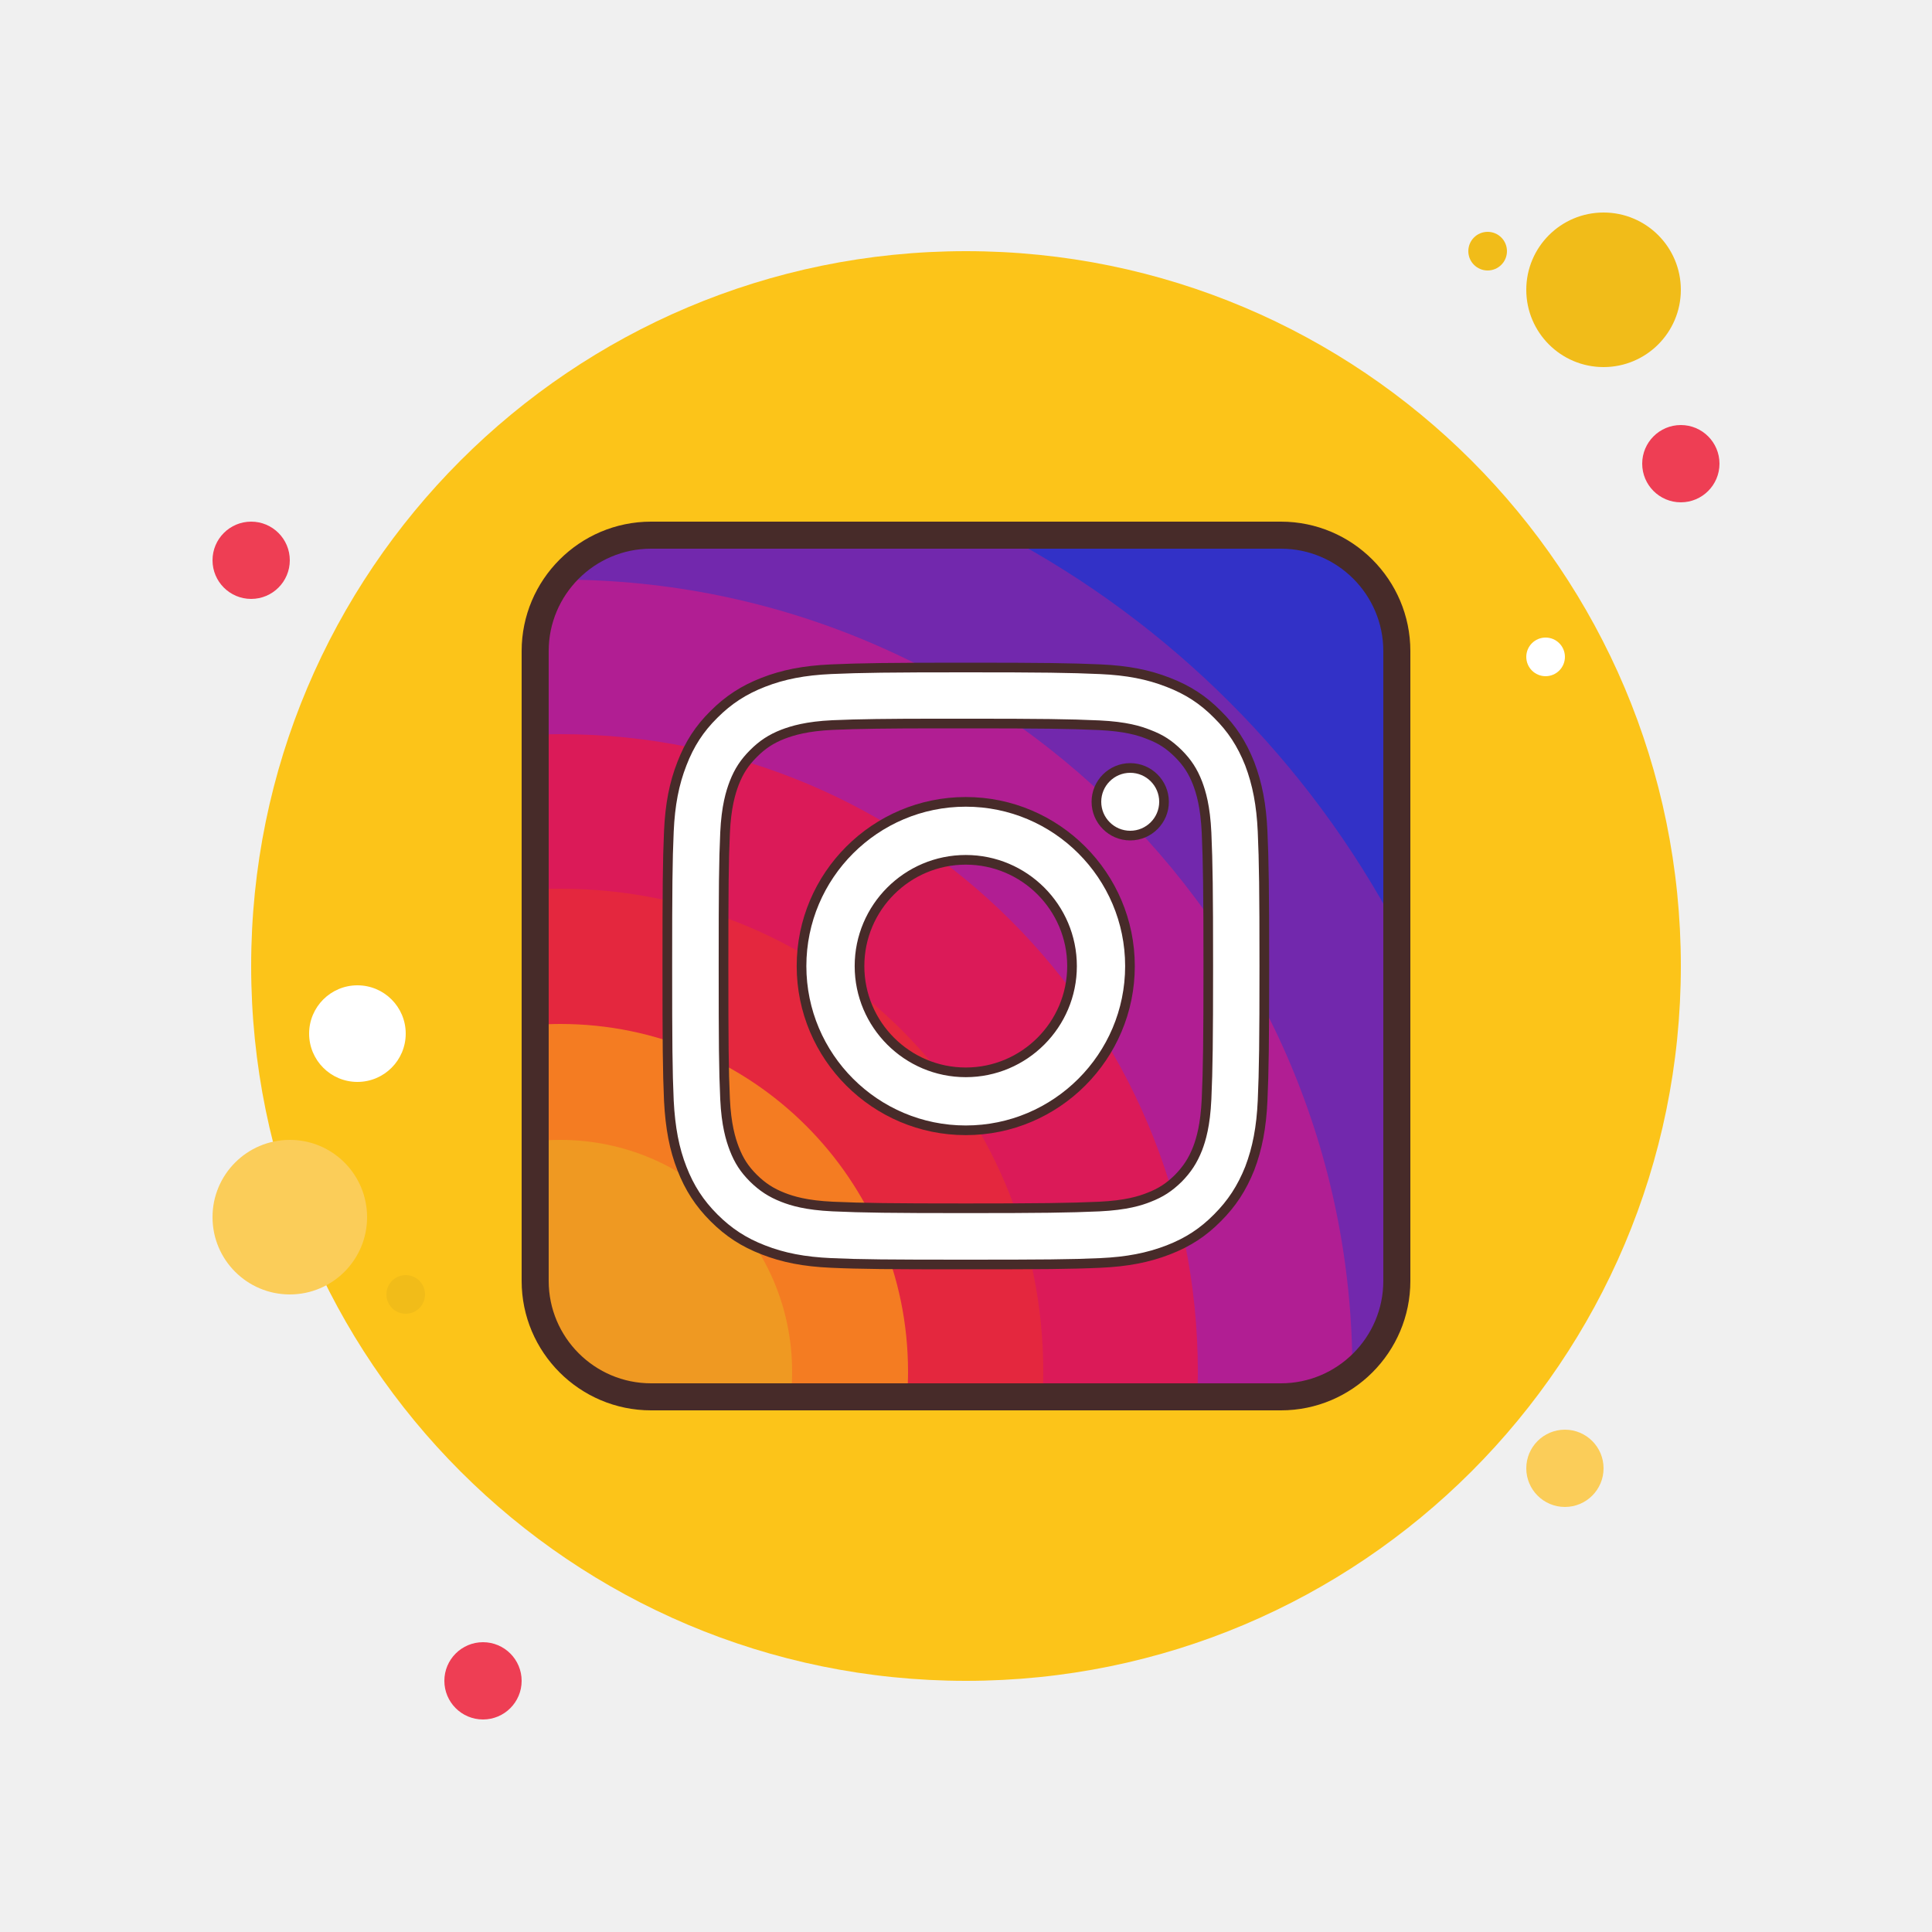
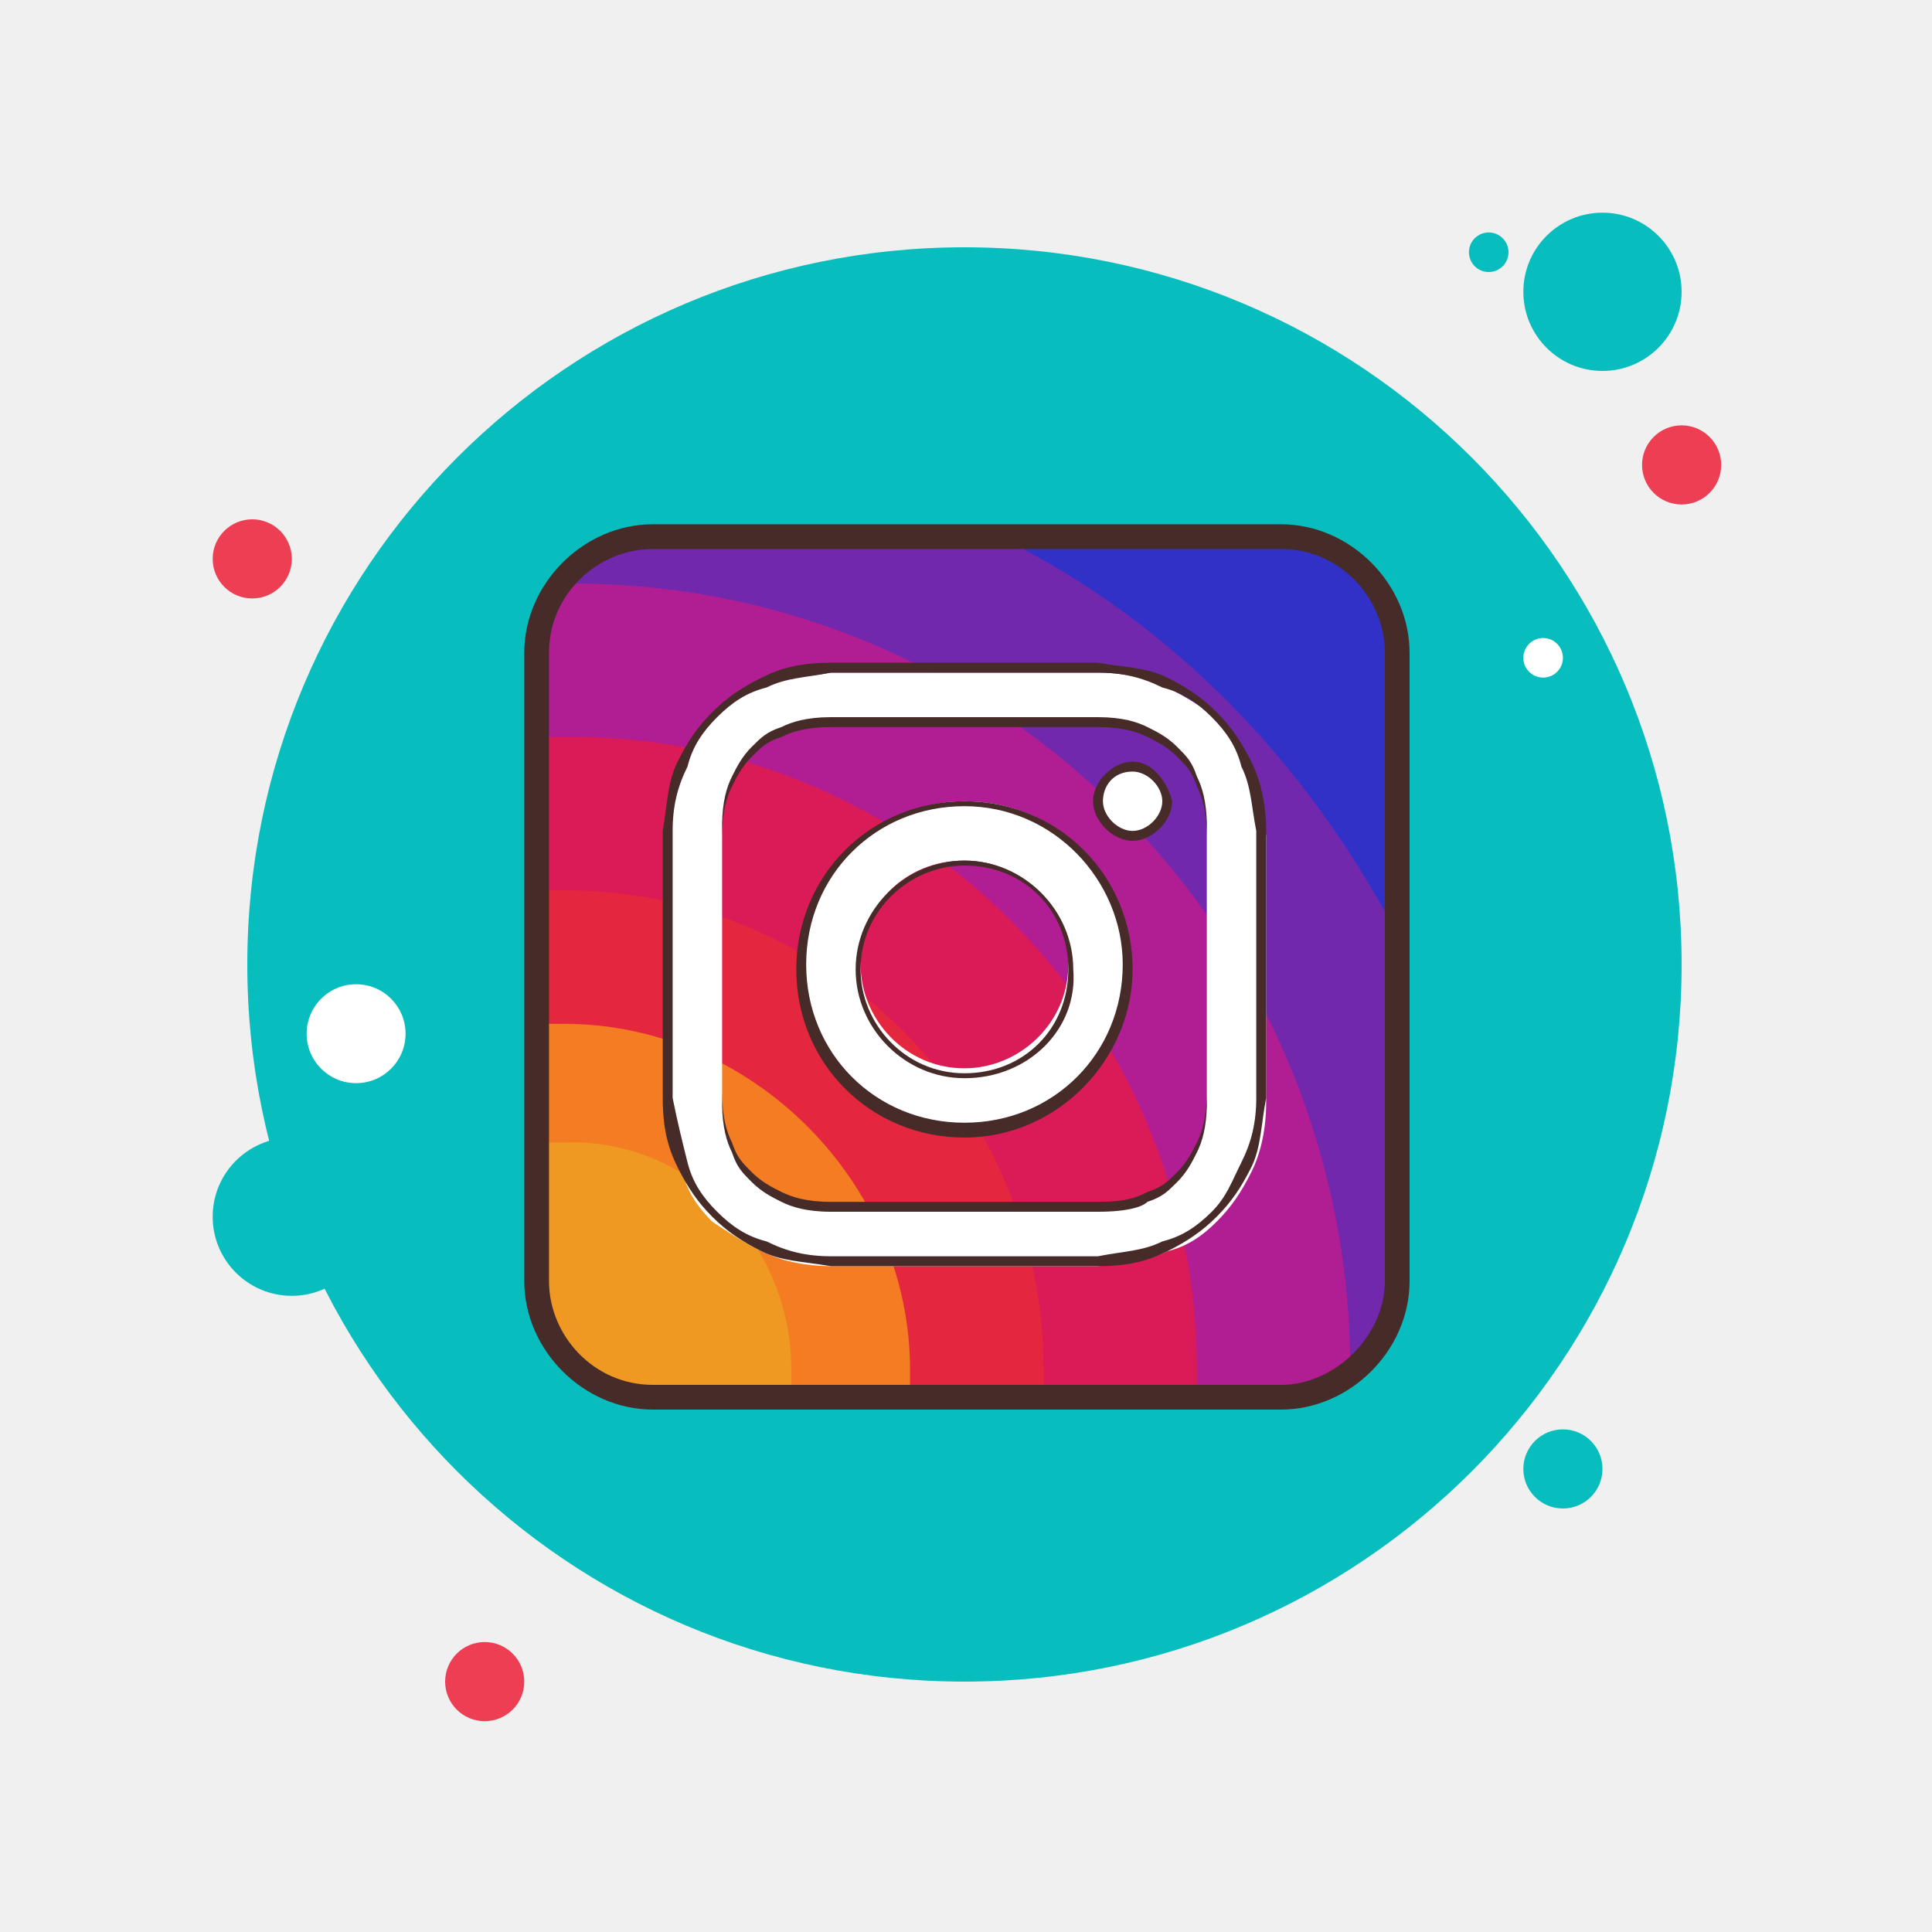
- <svg xmlns="http://www.w3.org/2000/svg" viewBox="0,0,256,256" width="100px" height="100px" fill-rule="nonzero">
-   <g fill="none" fill-rule="nonzero" stroke="none" stroke-width="1" stroke-linecap="butt" stroke-linejoin="miter" stroke-miterlimit="10" stroke-dasharray="" stroke-dashoffset="0" font-family="none" font-weight="none" font-size="none" text-anchor="none" style="mix-blend-mode: normal">
+ <svg xmlns="http://www.w3.org/2000/svg" version="1.1" id="Capa_1" x="0px" y="0px" viewBox="0 0 100 100" style="enable-background:new 0 0 100 100;" xml:space="preserve">
+   <style type="text/css">
+ 	.st0{fill:#EE3E54;}
+ 	.st1{fill:#08BDBD;}
+ 	.st2{fill:#FFFFFF;}
+ 	.st3{fill:#3231C7;}
+ 	.st4{fill:#7228AD;}
+ 	.st5{fill:#B11E93;}
+ 	.st6{fill:#DB1A58;}
+ 	.st7{fill:#E4273E;}
+ 	.st8{fill:#F47C22;}
+ 	.st9{fill:#EF9922;}
+ 	.st10{fill:#472B29;}
+ </style>
+   <g>
    <g transform="scale(2.56,2.56)">
-       <circle cx="13" cy="29" r="2" fill="#ee3e54" />
-       <circle cx="77" cy="13" r="1" fill="#f1bc19" />
-       <circle cx="50" cy="50" r="37" fill="#fcc419" />
-       <circle cx="83" cy="15" r="4" fill="#f1bc19" />
-       <circle cx="87" cy="24" r="2" fill="#ee3e54" />
-       <circle cx="81" cy="76" r="2" fill="#fbcd59" />
-       <circle cx="15" cy="63" r="4" fill="#fbcd59" />
-       <circle cx="25" cy="87" r="2" fill="#ee3e54" />
-       <circle cx="18.5" cy="53.5" r="2.5" fill="#ffffff" />
-       <circle cx="21" cy="67" r="1" fill="#f1bc19" />
-       <circle cx="80" cy="34" r="1" fill="#ffffff" />
-       <path d="M72.3,33.7v32.6c0,3.31 -2.69,6 -6,6h-32.6c-3.31,0 -6,-2.69 -6,-6v-32.6c0,-3.31 2.69,-6 6,-6h32.6c3.31,0 6,2.69 6,6z" fill="#3231c7" />
-       <path d="M72.3,48.04v18.26c0,3.31 -2.69,6 -6,6h-32.6c-3.31,0 -6,-2.69 -6,-6v-32.6c0,-3.31 2.69,-6 6,-6h18.26c8.64,4.59 15.75,11.7 20.34,20.34z" fill="#7228ad" />
-       <path d="M70,71c0,0.01 0,0.01 0,0.02c-1.02,0.8 -2.3,1.28 -3.7,1.28h-32.6c-3.31,0 -6,-2.69 -6,-6v-32.6c0,-1.4 0.48,-2.68 1.28,-3.7c0.01,0 0.01,0 0.02,0c22.64,0 41,18.36 41,41z" fill="#b11e93" />
-       <path d="M62,71c0,0.44 -0.01,0.87 -0.03,1.3h-28.27c-3.31,0 -6,-2.69 -6,-6v-28.27c0.43,-0.02 0.86,-0.03 1.3,-0.03c18.23,0 33,14.77 33,33z" fill="#db1a58" />
-       <path d="M54,71c0,0.43 -0.01,0.87 -0.03,1.3h-20.27c-3.31,0 -6,-2.69 -6,-6v-20.27c0.43,-0.02 0.87,-0.03 1.3,-0.03c13.81,0 25,11.19 25,25z" fill="#e4273e" />
-       <path d="M47,71c0,0.44 -0.02,0.87 -0.05,1.3h-13.25c-3.31,0 -6,-2.69 -6,-6v-13.25c0.43,-0.03 0.86,-0.05 1.3,-0.05c9.94,0 18,8.06 18,18z" fill="#f47c22" />
-       <path d="M41,71c0,0.44 -0.02,0.87 -0.07,1.3h-7.23c-3.31,0 -6,-2.69 -6,-6v-7.23c0.43,-0.05 0.86,-0.07 1.3,-0.07c6.63,0 12,5.37 12,12z" fill="#ef9922" />
-       <path d="M66.3,73h-32.6c-3.694,0 -6.7,-3.006 -6.7,-6.7v-32.6c0,-3.694 3.006,-6.7 6.7,-6.7h32.6c3.694,0 6.7,3.006 6.7,6.7v32.6c0,3.694 -3.006,6.7 -6.7,6.7zM33.7,28.4c-2.923,0 -5.3,2.377 -5.3,5.3v32.6c0,2.922 2.377,5.3 5.3,5.3h32.6c2.923,0 5.3,-2.377 5.3,-5.3v-32.6c0,-2.922 -2.377,-5.3 -5.3,-5.3z" fill="#472b29" />
+       <circle class="st0" cx="5.1" cy="11.3" r="0.8" />
+       <circle class="st1" cx="30.1" cy="5.1" r="0.4" />
+       <circle class="st1" cx="19.5" cy="19.5" r="14.5" />
+       <circle class="st1" cx="32.4" cy="5.9" r="1.6" />
+       <circle class="st0" cx="34" cy="9.4" r="0.8" />
+       <circle class="st1" cx="31.6" cy="29.7" r="0.8" />
+       <circle class="st1" cx="5.9" cy="24.6" r="1.6" />
+       <circle class="st0" cx="9.8" cy="34" r="0.8" />
+       <circle class="st2" cx="7.2" cy="20.9" r="1" />
+       <circle class="st1" cx="8.2" cy="26.2" r="0.4" />
+       <circle class="st2" cx="31.2" cy="13.3" r="0.4" />
+       <path class="st3" d="M28.2,13.2v12.7c0,1.3-1.1,2.3-2.3,2.3H13.2c-1.3,0-2.3-1.1-2.3-2.3V13.2c0-1.3,1.1-2.3,2.3-2.3h12.7    C27.2,10.8,28.2,11.9,28.2,13.2z" />
+       <path class="st4" d="M28.2,18.8v7.1c0,1.3-1.1,2.3-2.3,2.3H13.2c-1.3,0-2.3-1.1-2.3-2.3V13.2c0-1.3,1.1-2.3,2.3-2.3h7.1    C23.7,12.6,26.4,15.4,28.2,18.8z" />
+       <path class="st5" d="M27.3,27.7C27.3,27.7,27.3,27.7,27.3,27.7c-0.4,0.3-0.9,0.5-1.4,0.5H13.2c-1.3,0-2.3-1.1-2.3-2.3V13.2    c0-0.5,0.2-1,0.5-1.4c0,0,0,0,0,0C20.2,11.7,27.3,18.9,27.3,27.7z" />
+       <path class="st6" d="M24.2,27.7c0,0.2,0,0.3,0,0.5h-11c-1.3,0-2.3-1.1-2.3-2.3v-11c0.2,0,0.3,0,0.5,0    C18.4,14.8,24.2,20.6,24.2,27.7z" />
+       <path class="st7" d="M21.1,27.7c0,0.2,0,0.3,0,0.5h-7.9c-1.3,0-2.3-1.1-2.3-2.3V18c0.2,0,0.3,0,0.5,0C16.7,18,21.1,22.3,21.1,27.7    z" />
+       <path class="st8" d="M18.4,27.7c0,0.2,0,0.3,0,0.5h-5.2c-1.3,0-2.3-1.1-2.3-2.3v-5.2c0.2,0,0.3,0,0.5,0    C15.2,20.7,18.4,23.9,18.4,27.7z" />
+       <path class="st9" d="M16,27.7c0,0.2,0,0.3,0,0.5h-2.8c-1.3,0-2.3-1.1-2.3-2.3v-2.8c0.2,0,0.3,0,0.5,0C13.9,23,16,25.1,16,27.7z" />
+       <path class="st10" d="M25.9,28.5H13.2c-1.4,0-2.6-1.2-2.6-2.6V13.2c0-1.4,1.2-2.6,2.6-2.6h12.7c1.4,0,2.6,1.2,2.6,2.6v12.7    C28.5,27.3,27.3,28.5,25.9,28.5z M13.2,11.1c-1.1,0-2.1,0.9-2.1,2.1v12.7c0,1.1,0.9,2.1,2.1,2.1h12.7C27,28,28,27,28,25.9V13.2    c0-1.1-0.9-2.1-2.1-2.1L13.2,11.1z" />
      <g>
-         <path d="M49.99,65.45c-3.982,0 -5.464,-0.011 -6.978,-0.08c-1.388,-0.062 -2.469,-0.271 -3.505,-0.677c-1.006,-0.388 -1.793,-0.899 -2.553,-1.659c-0.753,-0.754 -1.265,-1.542 -1.658,-2.553c-0.395,-1.007 -0.604,-2.088 -0.677,-3.505c-0.069,-1.525 -0.08,-3.006 -0.08,-6.977c0,-3.964 0.011,-5.442 0.08,-6.968c0.062,-1.388 0.271,-2.468 0.676,-3.504c0.394,-1.021 0.905,-1.808 1.659,-2.553c0.754,-0.753 1.541,-1.265 2.554,-1.659c1.035,-0.405 2.116,-0.613 3.504,-0.677c1.565,-0.07 3.065,-0.09 6.978,-0.09c3.914,0 5.411,0.02 6.967,0.09c1.388,0.063 2.469,0.271 3.506,0.677c1.021,0.394 1.807,0.905 2.552,1.659c0.747,0.738 1.262,1.524 1.669,2.553c0.397,1.046 0.604,2.128 0.667,3.504c0.07,1.58 0.09,3.078 0.09,6.967c0,3.897 -0.02,5.397 -0.09,6.978c-0.063,1.377 -0.269,2.458 -0.667,3.505c-0.407,1.018 -0.923,1.806 -1.669,2.552c-0.743,0.752 -1.527,1.264 -2.543,1.659c-1.049,0.405 -2.133,0.614 -3.515,0.676c-1.514,0.071 -2.993,0.082 -6.967,0.082zM48.68,37.45c-2.752,0 -4.263,0.021 -5.575,0.079c-1.342,0.062 -2.082,0.287 -2.577,0.476c-0.617,0.242 -1.059,0.53 -1.525,0.998c-0.467,0.466 -0.755,0.905 -0.993,1.516c-0.191,0.498 -0.417,1.24 -0.479,2.585c-0.068,1.506 -0.079,2.895 -0.079,6.887c0,4 0.011,5.39 0.079,6.895c0.062,1.336 0.287,2.076 0.477,2.572c0.239,0.619 0.526,1.061 0.99,1.525c0.473,0.465 0.916,0.752 1.53,0.994c0.479,0.188 1.204,0.411 2.576,0.475c1.56,0.07 3.04,0.089 6.888,0.089c3.856,0 5.338,-0.019 6.895,-0.089c1.405,-0.065 2.147,-0.303 2.583,-0.477c0.604,-0.234 1.044,-0.518 1.514,-0.978c0.466,-0.476 0.755,-0.919 1.001,-1.534c0.186,-0.487 0.405,-1.217 0.469,-2.575c0.069,-1.573 0.089,-3.055 0.089,-6.897c0,-3.835 -0.02,-5.315 -0.089,-6.886c-0.063,-1.356 -0.282,-2.086 -0.467,-2.57c-0.239,-0.62 -0.525,-1.061 -0.99,-1.525c-0.498,-0.49 -0.903,-0.75 -1.548,-0.997c-0.464,-0.185 -1.178,-0.408 -2.56,-0.473c-1.535,-0.07 -3.018,-0.089 -6.896,-0.089h-1.313z" fill="#ffffff" />
-         <path d="M49.99,34.8c3.909,0 5.405,0.019 6.956,0.09c1.359,0.061 2.415,0.265 3.428,0.66c0.985,0.38 1.744,0.873 2.467,1.605c0.719,0.71 1.216,1.47 1.608,2.459c0.389,1.024 0.59,2.081 0.652,3.429c0.07,1.576 0.089,3.072 0.089,6.957c0,3.893 -0.019,5.39 -0.089,6.966c-0.062,1.35 -0.263,2.407 -0.648,3.42c-0.396,0.989 -0.894,1.751 -1.617,2.474c-0.716,0.725 -1.473,1.219 -2.453,1.6c-1.023,0.395 -2.083,0.599 -3.436,0.66c-1.509,0.069 -2.986,0.08 -6.956,0.08c-3.978,0 -5.458,-0.011 -6.967,-0.08c-1.359,-0.061 -2.415,-0.264 -3.426,-0.66c-0.971,-0.375 -1.731,-0.869 -2.465,-1.602c-0.728,-0.729 -1.222,-1.489 -1.603,-2.468c-0.384,-0.981 -0.587,-2.038 -0.659,-3.423c-0.069,-1.522 -0.08,-3.001 -0.08,-6.968c0,-3.959 0.011,-5.436 0.08,-6.957c0.061,-1.359 0.264,-2.415 0.66,-3.427c0.38,-0.985 0.873,-1.745 1.603,-2.465c0.727,-0.727 1.488,-1.221 2.467,-1.602c1.009,-0.394 2.065,-0.598 3.424,-0.66c1.56,-0.069 3.057,-0.088 6.965,-0.088M49.99,62.79c3.861,0 5.345,-0.019 6.907,-0.089c1.443,-0.067 2.211,-0.314 2.658,-0.493c0.641,-0.248 1.105,-0.547 1.609,-1.041c0.487,-0.497 0.791,-0.964 1.053,-1.62c0.191,-0.501 0.419,-1.255 0.483,-2.649c0.07,-1.576 0.089,-3.061 0.089,-6.908c0,-3.839 -0.019,-5.322 -0.089,-6.898c-0.065,-1.391 -0.292,-2.145 -0.483,-2.65c-0.249,-0.645 -0.562,-1.126 -1.049,-1.614c-0.518,-0.509 -0.96,-0.794 -1.625,-1.048c-0.486,-0.194 -1.225,-0.425 -2.645,-0.492c-1.539,-0.07 -3.024,-0.089 -6.907,-0.089h-1.311c-2.756,0 -4.27,0.021 -5.588,0.079c-1.376,0.064 -2.141,0.296 -2.658,0.493c-0.641,0.251 -1.122,0.566 -1.609,1.053c-0.487,0.486 -0.801,0.965 -1.051,1.605c-0.197,0.513 -0.431,1.28 -0.495,2.662c-0.069,1.511 -0.08,2.901 -0.08,6.898c0,4.004 0.01,5.397 0.08,6.907c0.064,1.372 0.297,2.136 0.493,2.65c0.252,0.654 0.556,1.121 1.05,1.615c0.491,0.482 0.973,0.795 1.613,1.046c0.496,0.194 1.247,0.426 2.656,0.492c1.564,0.072 3.047,0.091 6.899,0.091M49.99,34.3c-3.991,0 -5.454,0.021 -6.989,0.09c-1.417,0.064 -2.522,0.279 -3.583,0.693c-1.047,0.408 -1.86,0.937 -2.639,1.714c-0.78,0.771 -1.31,1.585 -1.716,2.639c-0.416,1.062 -0.63,2.168 -0.693,3.584c-0.069,1.537 -0.08,3.019 -0.08,6.979c0,3.969 0.011,5.452 0.08,6.99c0.075,1.444 0.289,2.549 0.693,3.583c0.407,1.045 0.937,1.859 1.715,2.639c0.786,0.786 1.601,1.314 2.639,1.715c1.062,0.416 2.168,0.63 3.584,0.693c1.537,0.07 3.02,0.081 6.989,0.081c3.96,0 5.441,-0.01 6.979,-0.081c1.41,-0.063 2.519,-0.277 3.594,-0.693c1.051,-0.409 1.861,-0.938 2.629,-1.715c0.771,-0.771 1.303,-1.583 1.726,-2.64c0.409,-1.075 0.619,-2.18 0.684,-3.583c0.068,-1.536 0.09,-3 0.09,-6.989c0,-3.979 -0.021,-5.443 -0.09,-6.979c-0.064,-1.402 -0.274,-2.506 -0.685,-3.585c-0.421,-1.062 -0.953,-1.876 -1.724,-2.637c-0.771,-0.78 -1.584,-1.309 -2.639,-1.716c-1.063,-0.416 -2.169,-0.629 -3.585,-0.693c-1.526,-0.068 -2.987,-0.089 -6.979,-0.089zM49.99,62.29c-3.842,0 -5.32,-0.019 -6.876,-0.089c-1.336,-0.062 -2.036,-0.278 -2.496,-0.458c-0.582,-0.229 -1,-0.5 -1.445,-0.938c-0.441,-0.441 -0.705,-0.846 -0.934,-1.438c-0.182,-0.476 -0.399,-1.195 -0.46,-2.494c-0.068,-1.492 -0.079,-2.881 -0.079,-6.884c0,-3.995 0.011,-5.382 0.079,-6.875c0.061,-1.308 0.278,-2.026 0.462,-2.506c0.225,-0.574 0.497,-0.99 0.938,-1.43c0.44,-0.441 0.856,-0.713 1.438,-0.941c0.473,-0.18 1.192,-0.399 2.499,-0.459c1.304,-0.056 2.814,-0.078 5.564,-0.078h1.311c3.876,0 5.355,0.019 6.885,0.088c1.346,0.063 2.033,0.277 2.482,0.457c0.612,0.234 0.99,0.478 1.46,0.94c0.436,0.436 0.708,0.854 0.934,1.438c0.176,0.463 0.389,1.17 0.45,2.493c0.069,1.557 0.089,3.036 0.089,6.875c0,3.847 -0.02,5.328 -0.089,6.886c-0.062,1.322 -0.273,2.027 -0.451,2.494c-0.234,0.586 -0.501,0.996 -0.943,1.448c-0.445,0.437 -0.851,0.7 -1.432,0.924c-0.424,0.169 -1.13,0.396 -2.501,0.459c-1.555,0.069 -3.035,0.088 -6.885,0.088z" fill="#472b29" />
+         <path class="st2" d="M19.5,25.6c-1.6,0-2.1,0-2.7,0c-0.5,0-1-0.1-1.4-0.3c-0.4-0.2-0.7-0.4-1-0.6c-0.3-0.3-0.5-0.6-0.6-1     c-0.2-0.4-0.2-0.8-0.3-1.4c0-0.6,0-1.2,0-2.7c0-1.5,0-2.1,0-2.7c0-0.5,0.1-1,0.3-1.4c0.2-0.4,0.4-0.7,0.6-1     c0.3-0.3,0.6-0.5,1-0.6c0.4-0.2,0.8-0.2,1.4-0.3c0.6,0,1.2,0,2.7,0c1.5,0,2.1,0,2.7,0c0.5,0,1,0.1,1.4,0.3c0.4,0.2,0.7,0.4,1,0.6     c0.3,0.3,0.5,0.6,0.7,1c0.2,0.4,0.2,0.8,0.3,1.4c0,0.6,0,1.2,0,2.7c0,1.5,0,2.1,0,2.7c0,0.5-0.1,1-0.3,1.4     c-0.2,0.4-0.4,0.7-0.7,1c-0.3,0.3-0.6,0.5-1,0.6c-0.4,0.2-0.8,0.2-1.4,0.3C21.7,25.6,21.1,25.6,19.5,25.6z M19,14.6     c-1.1,0-1.7,0-2.2,0c-0.5,0-0.8,0.1-1,0.2c-0.2,0.1-0.4,0.2-0.6,0.4c-0.2,0.2-0.3,0.4-0.4,0.6c-0.1,0.2-0.2,0.5-0.2,1     c0,0.6,0,1.1,0,2.7c0,1.6,0,2.1,0,2.7c0,0.5,0.1,0.8,0.2,1c0.1,0.2,0.2,0.4,0.4,0.6c0.2,0.2,0.4,0.3,0.6,0.4     c0.2,0.1,0.5,0.2,1,0.2c0.6,0,1.2,0,2.7,0c1.5,0,2.1,0,2.7,0c0.5,0,0.8-0.1,1-0.2c0.2-0.1,0.4-0.2,0.6-0.4     c0.2-0.2,0.3-0.4,0.4-0.6c0.1-0.2,0.2-0.5,0.2-1c0-0.6,0-1.2,0-2.7c0-1.5,0-2.1,0-2.7c0-0.5-0.1-0.8-0.2-1     c-0.1-0.2-0.2-0.4-0.4-0.6c-0.2-0.2-0.4-0.3-0.6-0.4c-0.2-0.1-0.5-0.2-1-0.2c-0.6,0-1.2,0-2.7,0L19,14.6L19,14.6z" />
+         <path class="st10" d="M19.5,13.6c1.5,0,2.1,0,2.7,0c0.5,0,0.9,0.1,1.3,0.3c0.4,0.1,0.7,0.3,1,0.6c0.3,0.3,0.5,0.6,0.6,1     c0.2,0.4,0.2,0.8,0.3,1.3c0,0.6,0,1.2,0,2.7c0,1.5,0,2.1,0,2.7c0,0.5-0.1,0.9-0.3,1.3c-0.2,0.4-0.3,0.7-0.6,1     c-0.3,0.3-0.6,0.5-1,0.6c-0.4,0.2-0.8,0.2-1.3,0.3c-0.6,0-1.2,0-2.7,0c-1.6,0-2.1,0-2.7,0c-0.5,0-0.9-0.1-1.3-0.3     c-0.4-0.1-0.7-0.3-1-0.6c-0.3-0.3-0.5-0.6-0.6-1c-0.1-0.4-0.2-0.8-0.3-1.3c0-0.6,0-1.2,0-2.7c0-1.5,0-2.1,0-2.7     c0-0.5,0.1-0.9,0.3-1.3c0.1-0.4,0.3-0.7,0.6-1c0.3-0.3,0.6-0.5,1-0.6c0.4-0.2,0.8-0.2,1.3-0.3C17.4,13.6,18,13.6,19.5,13.6      M19.5,24.5c1.5,0,2.1,0,2.7,0c0.6,0,0.9-0.1,1-0.2c0.3-0.1,0.4-0.2,0.6-0.4c0.2-0.2,0.3-0.4,0.4-0.6c0.1-0.2,0.2-0.5,0.2-1     c0-0.6,0-1.2,0-2.7c0-1.5,0-2.1,0-2.7c0-0.5-0.1-0.8-0.2-1c-0.1-0.3-0.2-0.4-0.4-0.6c-0.2-0.2-0.4-0.3-0.6-0.4     c-0.2-0.1-0.5-0.2-1-0.2c-0.6,0-1.2,0-2.7,0H19c-1.1,0-1.7,0-2.2,0c-0.5,0-0.8,0.1-1,0.2c-0.3,0.1-0.4,0.2-0.6,0.4     c-0.2,0.2-0.3,0.4-0.4,0.6c-0.1,0.2-0.2,0.5-0.2,1c0,0.6,0,1.1,0,2.7c0,1.6,0,2.1,0,2.7c0,0.5,0.1,0.8,0.2,1     c0.1,0.3,0.2,0.4,0.4,0.6c0.2,0.2,0.4,0.3,0.6,0.4c0.2,0.1,0.5,0.2,1,0.2C17.4,24.5,18,24.5,19.5,24.5 M19.5,13.4     c-1.6,0-2.1,0-2.7,0c-0.6,0-1,0.1-1.4,0.3c-0.4,0.2-0.7,0.4-1,0.7c-0.3,0.3-0.5,0.6-0.7,1c-0.2,0.4-0.2,0.8-0.3,1.4     c0,0.6,0,1.2,0,2.7c0,1.6,0,2.1,0,2.7c0,0.6,0.1,1,0.3,1.4c0.2,0.4,0.4,0.7,0.7,1c0.3,0.3,0.6,0.5,1,0.7c0.4,0.2,0.8,0.2,1.4,0.3     c0.6,0,1.2,0,2.7,0c1.5,0,2.1,0,2.7,0c0.6,0,1-0.1,1.4-0.3c0.4-0.2,0.7-0.4,1-0.7c0.3-0.3,0.5-0.6,0.7-1c0.2-0.4,0.2-0.9,0.3-1.4     c0-0.6,0-1.2,0-2.7c0-1.6,0-2.1,0-2.7c0-0.5-0.1-1-0.3-1.4c-0.2-0.4-0.4-0.7-0.7-1c-0.3-0.3-0.6-0.5-1-0.7     c-0.4-0.2-0.8-0.2-1.4-0.3C21.7,13.4,21.1,13.4,19.5,13.4z M19.5,24.3c-1.5,0-2.1,0-2.7,0c-0.5,0-0.8-0.1-1-0.2     c-0.2-0.1-0.4-0.2-0.6-0.4c-0.2-0.2-0.3-0.3-0.4-0.6c-0.1-0.2-0.2-0.5-0.2-1c0-0.6,0-1.1,0-2.7c0-1.6,0-2.1,0-2.7     c0-0.5,0.1-0.8,0.2-1c0.1-0.2,0.2-0.4,0.4-0.6c0.2-0.2,0.3-0.3,0.6-0.4c0.2-0.1,0.5-0.2,1-0.2c0.5,0,1.1,0,2.2,0h0.5     c1.5,0,2.1,0,2.7,0c0.5,0,0.8,0.1,1,0.2c0.2,0.1,0.4,0.2,0.6,0.4c0.2,0.2,0.3,0.3,0.4,0.6c0.1,0.2,0.2,0.5,0.2,1     c0,0.6,0,1.2,0,2.7c0,1.5,0,2.1,0,2.7c0,0.5-0.1,0.8-0.2,1c-0.1,0.2-0.2,0.4-0.4,0.6c-0.2,0.2-0.3,0.3-0.6,0.4     c-0.2,0.1-0.4,0.2-1,0.2C21.6,24.3,21,24.3,19.5,24.3z" />
      </g>
-       <path d="M58.5,43.25c-0.965,0 -1.75,-0.785 -1.75,-1.75c0,-0.965 0.785,-1.75 1.75,-1.75h0.001c0.467,0 0.906,0.182 1.236,0.512c0.331,0.331 0.513,0.77 0.513,1.237c0,0.966 -0.785,1.751 -1.75,1.751z" fill="#ffffff" />
-       <path d="M58.5,40c0.828,0 1.5,0.672 1.5,1.5c0,0.828 -0.672,1.5 -1.5,1.5c-0.828,0 -1.5,-0.672 -1.5,-1.5c0,-0.828 0.672,-1.499 1.5,-1.5v0M58.5,39.5v0c-1.103,0.001 -2,0.898 -2,2c0,1.103 0.897,2 2,2c1.103,0 2,-0.897 2,-2c0,-1.103 -0.897,-2 -2,-2z" fill="#472b29" />
-       <path d="M49.988,41.504c-4.695,0 -8.501,3.806 -8.501,8.501c0,4.695 3.806,8.499 8.501,8.499c4.695,0 8.499,-3.805 8.499,-8.499c0,-4.694 -3.805,-8.501 -8.499,-8.501zM49.988,44.505c3.037,0 5.5,2.462 5.5,5.5c0,3.037 -2.463,5.5 -5.5,5.5c-3.038,0 -5.5,-2.463 -5.5,-5.5c0,-3.038 2.462,-5.5 5.5,-5.5z" fill="#ffffff" />
-       <path d="M49.988,58.754c-4.825,0 -8.751,-3.925 -8.751,-8.75c0,-4.825 3.926,-8.75 8.751,-8.75c4.824,0 8.749,3.925 8.749,8.75c0,4.825 -3.925,8.75 -8.749,8.75zM49.988,41.754c-4.55,0 -8.251,3.701 -8.251,8.25c0,4.549 3.701,8.25 8.251,8.25c4.549,0 8.249,-3.701 8.249,-8.25c0,-4.549 -3.7,-8.25 -8.249,-8.25zM49.988,55.754c-3.171,0 -5.75,-2.58 -5.75,-5.75c0,-3.17 2.579,-5.75 5.75,-5.75c3.171,0 5.75,2.58 5.75,5.75c0,3.17 -2.579,5.75 -5.75,5.75zM49.988,44.754c-2.895,0 -5.25,2.355 -5.25,5.25c0,2.895 2.355,5.25 5.25,5.25c2.895,0 5.25,-2.355 5.25,-5.25c0,-2.895 -2.355,-5.25 -5.25,-5.25z" fill="#472b29" />
+       <path class="st2" d="M22.9,16.9c-0.4,0-0.7-0.3-0.7-0.7s0.3-0.7,0.7-0.7h0c0.2,0,0.4,0.1,0.5,0.2c0.1,0.1,0.2,0.3,0.2,0.5    C23.5,16.6,23.2,16.9,22.9,16.9z" />
+       <path class="st10" d="M22.9,15.6c0.3,0,0.6,0.3,0.6,0.6s-0.3,0.6-0.6,0.6s-0.6-0.3-0.6-0.6S22.5,15.6,22.9,15.6L22.9,15.6     M22.9,15.4L22.9,15.4c-0.4,0-0.8,0.4-0.8,0.8c0,0.4,0.4,0.8,0.8,0.8s0.8-0.4,0.8-0.8C23.6,15.8,23.3,15.4,22.9,15.4z" />
+       <path class="st2" d="M19.5,16.2c-1.8,0-3.3,1.5-3.3,3.3s1.5,3.3,3.3,3.3s3.3-1.5,3.3-3.3S21.4,16.2,19.5,16.2z M19.5,17.4    c1.2,0,2.1,1,2.1,2.1c0,1.2-1,2.1-2.1,2.1c-1.2,0-2.1-1-2.1-2.1C17.4,18.3,18.3,17.4,19.5,17.4z" />
+       <path class="st10" d="M19.5,23c-1.9,0-3.4-1.5-3.4-3.4c0-1.9,1.5-3.4,3.4-3.4c1.9,0,3.4,1.5,3.4,3.4C22.9,21.4,21.4,23,19.5,23z     M19.5,16.3c-1.8,0-3.2,1.4-3.2,3.2c0,1.8,1.4,3.2,3.2,3.2c1.8,0,3.2-1.4,3.2-3.2C22.7,17.8,21.3,16.3,19.5,16.3z M19.5,21.8    c-1.2,0-2.2-1-2.2-2.2c0-1.2,1-2.2,2.2-2.2s2.2,1,2.2,2.2C21.8,20.8,20.8,21.8,19.5,21.8z M19.5,17.5c-1.1,0-2.1,0.9-2.1,2.1    c0,1.1,0.9,2.1,2.1,2.1s2.1-0.9,2.1-2.1C21.6,18.4,20.7,17.5,19.5,17.5z" />
    </g>
  </g>
</svg>
